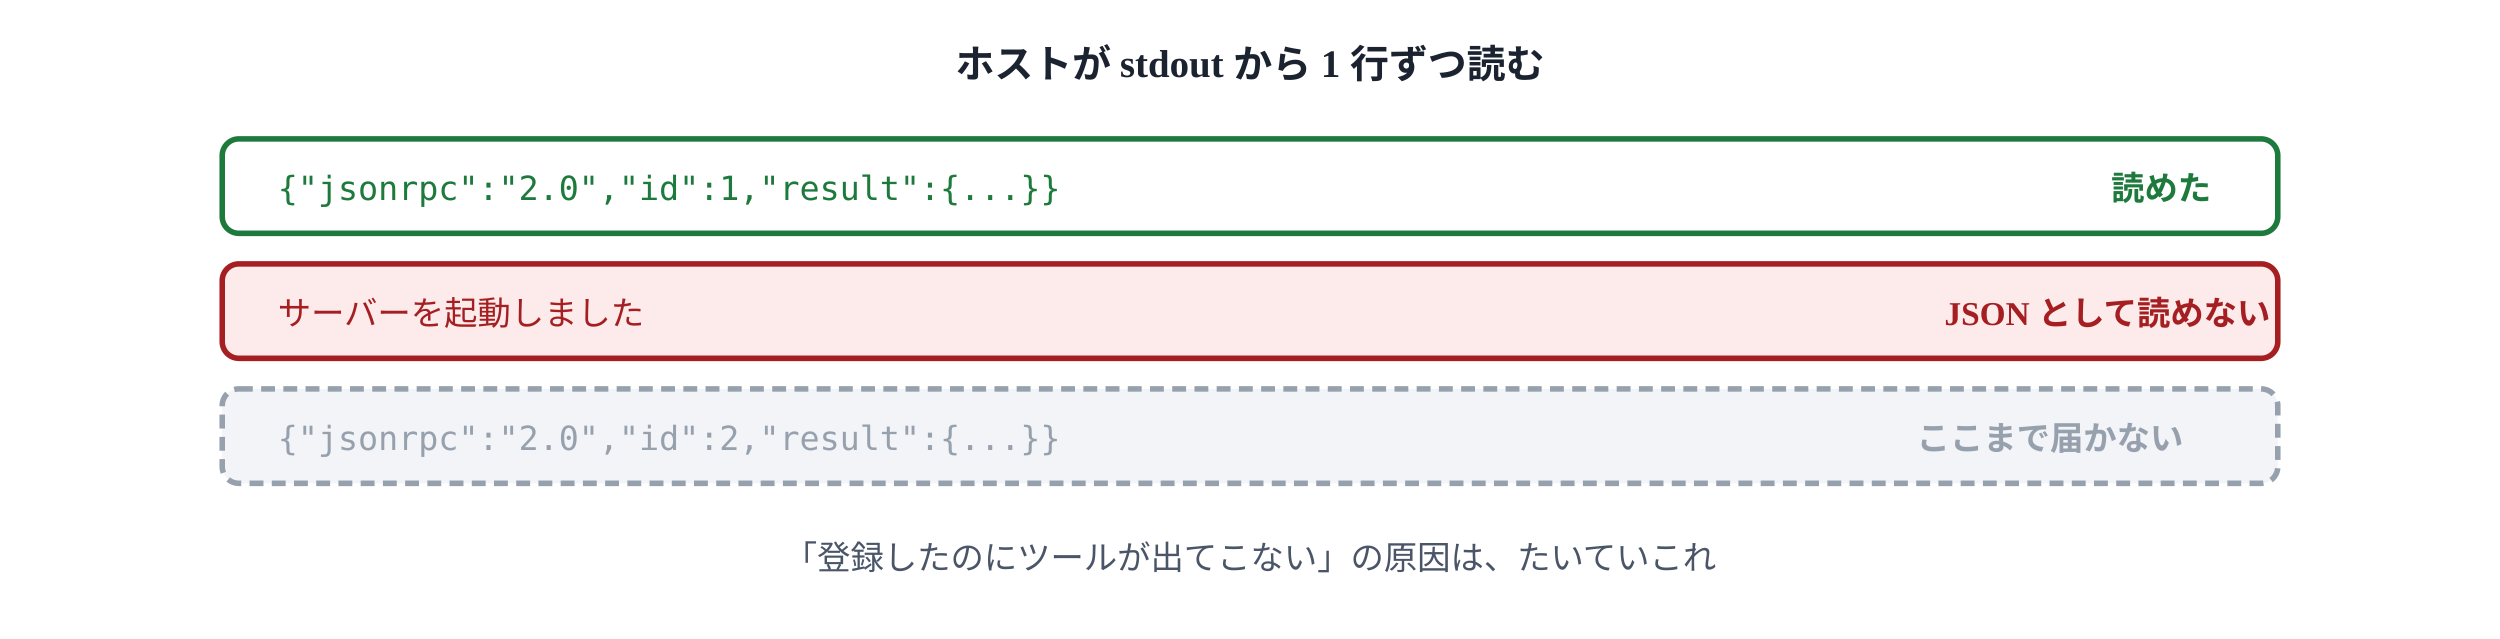
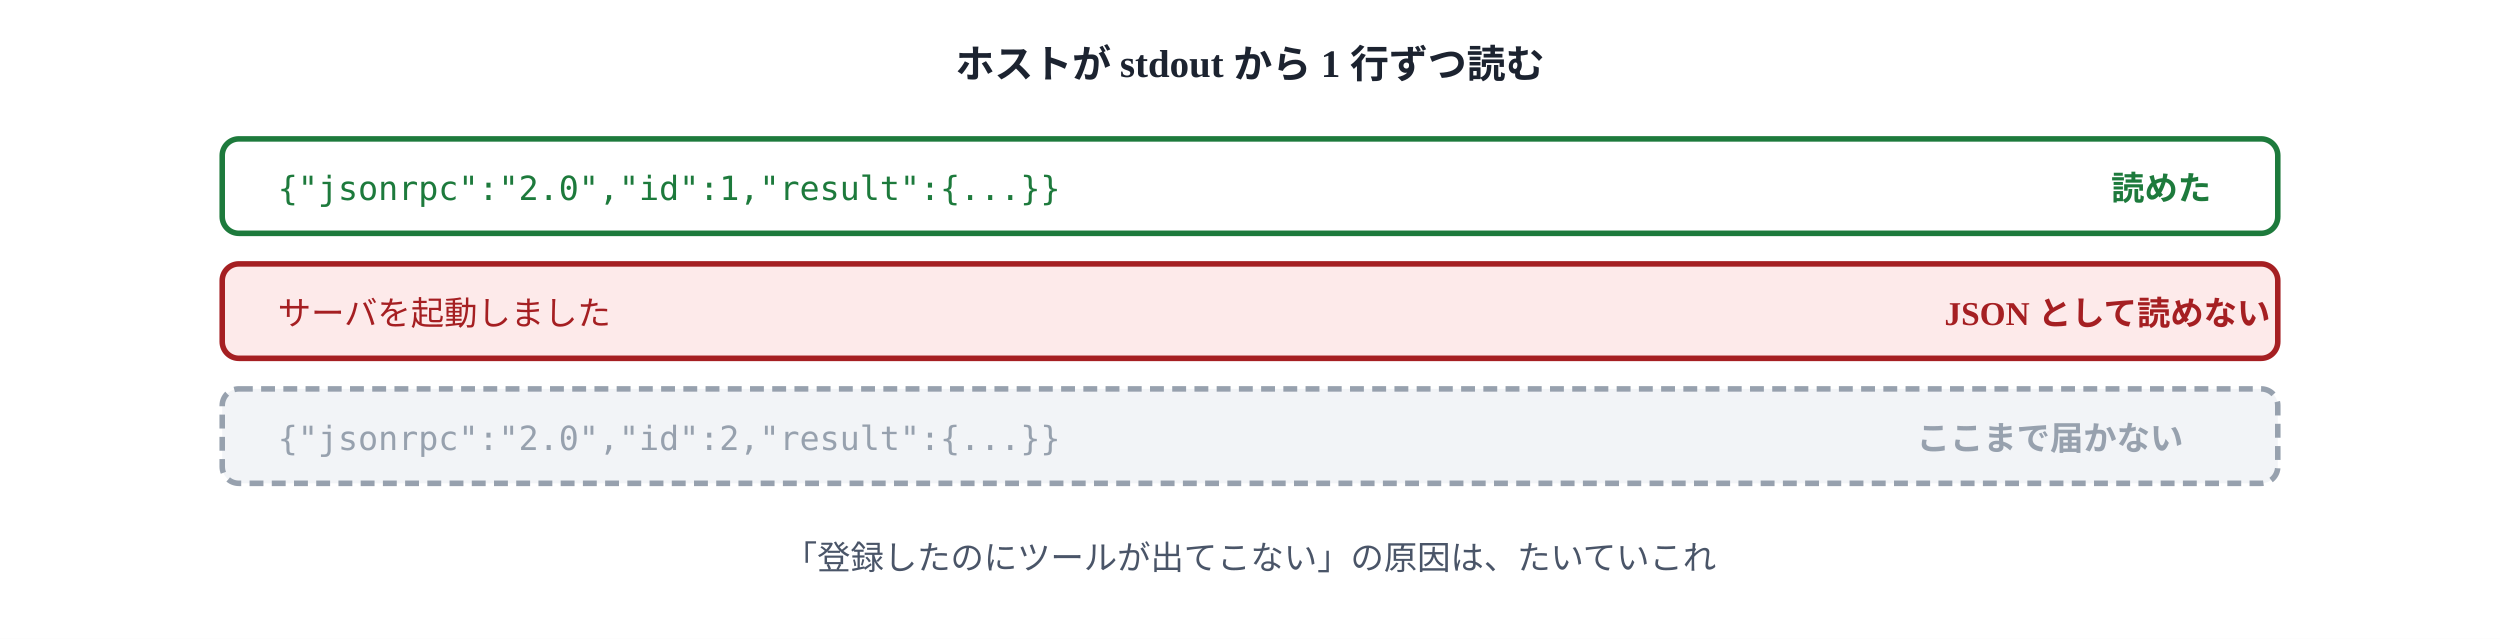
<svg xmlns="http://www.w3.org/2000/svg" viewBox="0 0 900 230" width="900" height="230" role="img" aria-label="stdout に混ざった文字列が通信を壊す様子">
  <defs>
    <linearGradient id="i1" x1="0" y1="1" x2="0" y2="0">
      <stop offset="0" stop-color="hsl(0,78%,25%)" />
      <stop offset="1" stop-color="hsl(0,58%,55%)" />
    </linearGradient>
  </defs>
  <rect width="100%" height="100%" fill="#ffffff" />
  <text x="450" y="28" text-anchor="middle" font-size="14" font-weight="700" fill="#1c2330">ホストが stdout から 1 行ずつ読む</text>
  <rect x="80" y="50" width="740" height="34" rx="6" fill="#ffffff" stroke="#1d7a3c" stroke-width="2" />
  <text x="100" y="72" font-size="12" fill="#1d7a3c" font-family="monospace">{"jsonrpc":"2.0","id":1,"result":{...}}</text>
  <text x="760" y="72" font-size="12" font-weight="700" fill="#1d7a3c">読めた</text>
  <rect x="80" y="95" width="740" height="34" rx="6" fill="#fdeaea" stroke="#a51f22" stroke-width="2" />
-   <text x="100" y="117" font-size="12" fill="#a51f22" font-family="monospace">サーバーを起動しました</text>
+   <text x="100" y="117" font-size="12" fill="#a51f22" font-family="monospace">サーバを起動しました</text>
  <text x="700" y="117" font-size="12" font-weight="700" fill="#a51f22">JSON として読めない</text>
  <rect x="80" y="140" width="740" height="34" rx="6" fill="#f2f4f7" stroke="#97a1ae" stroke-width="2" stroke-dasharray="5 3" />
  <text x="100" y="162" font-size="12" fill="#97a1ae" font-family="monospace">{"jsonrpc":"2.0","id":2,"result":{...}}</text>
  <text x="690" y="162" font-size="12" font-weight="700" fill="#97a1ae">ここまで届かない</text>
  <text x="450" y="205" text-anchor="middle" font-size="12" fill="#4a5568">「登録したのにツールが出てこない」の原因は、たいていこれ</text>
</svg>
